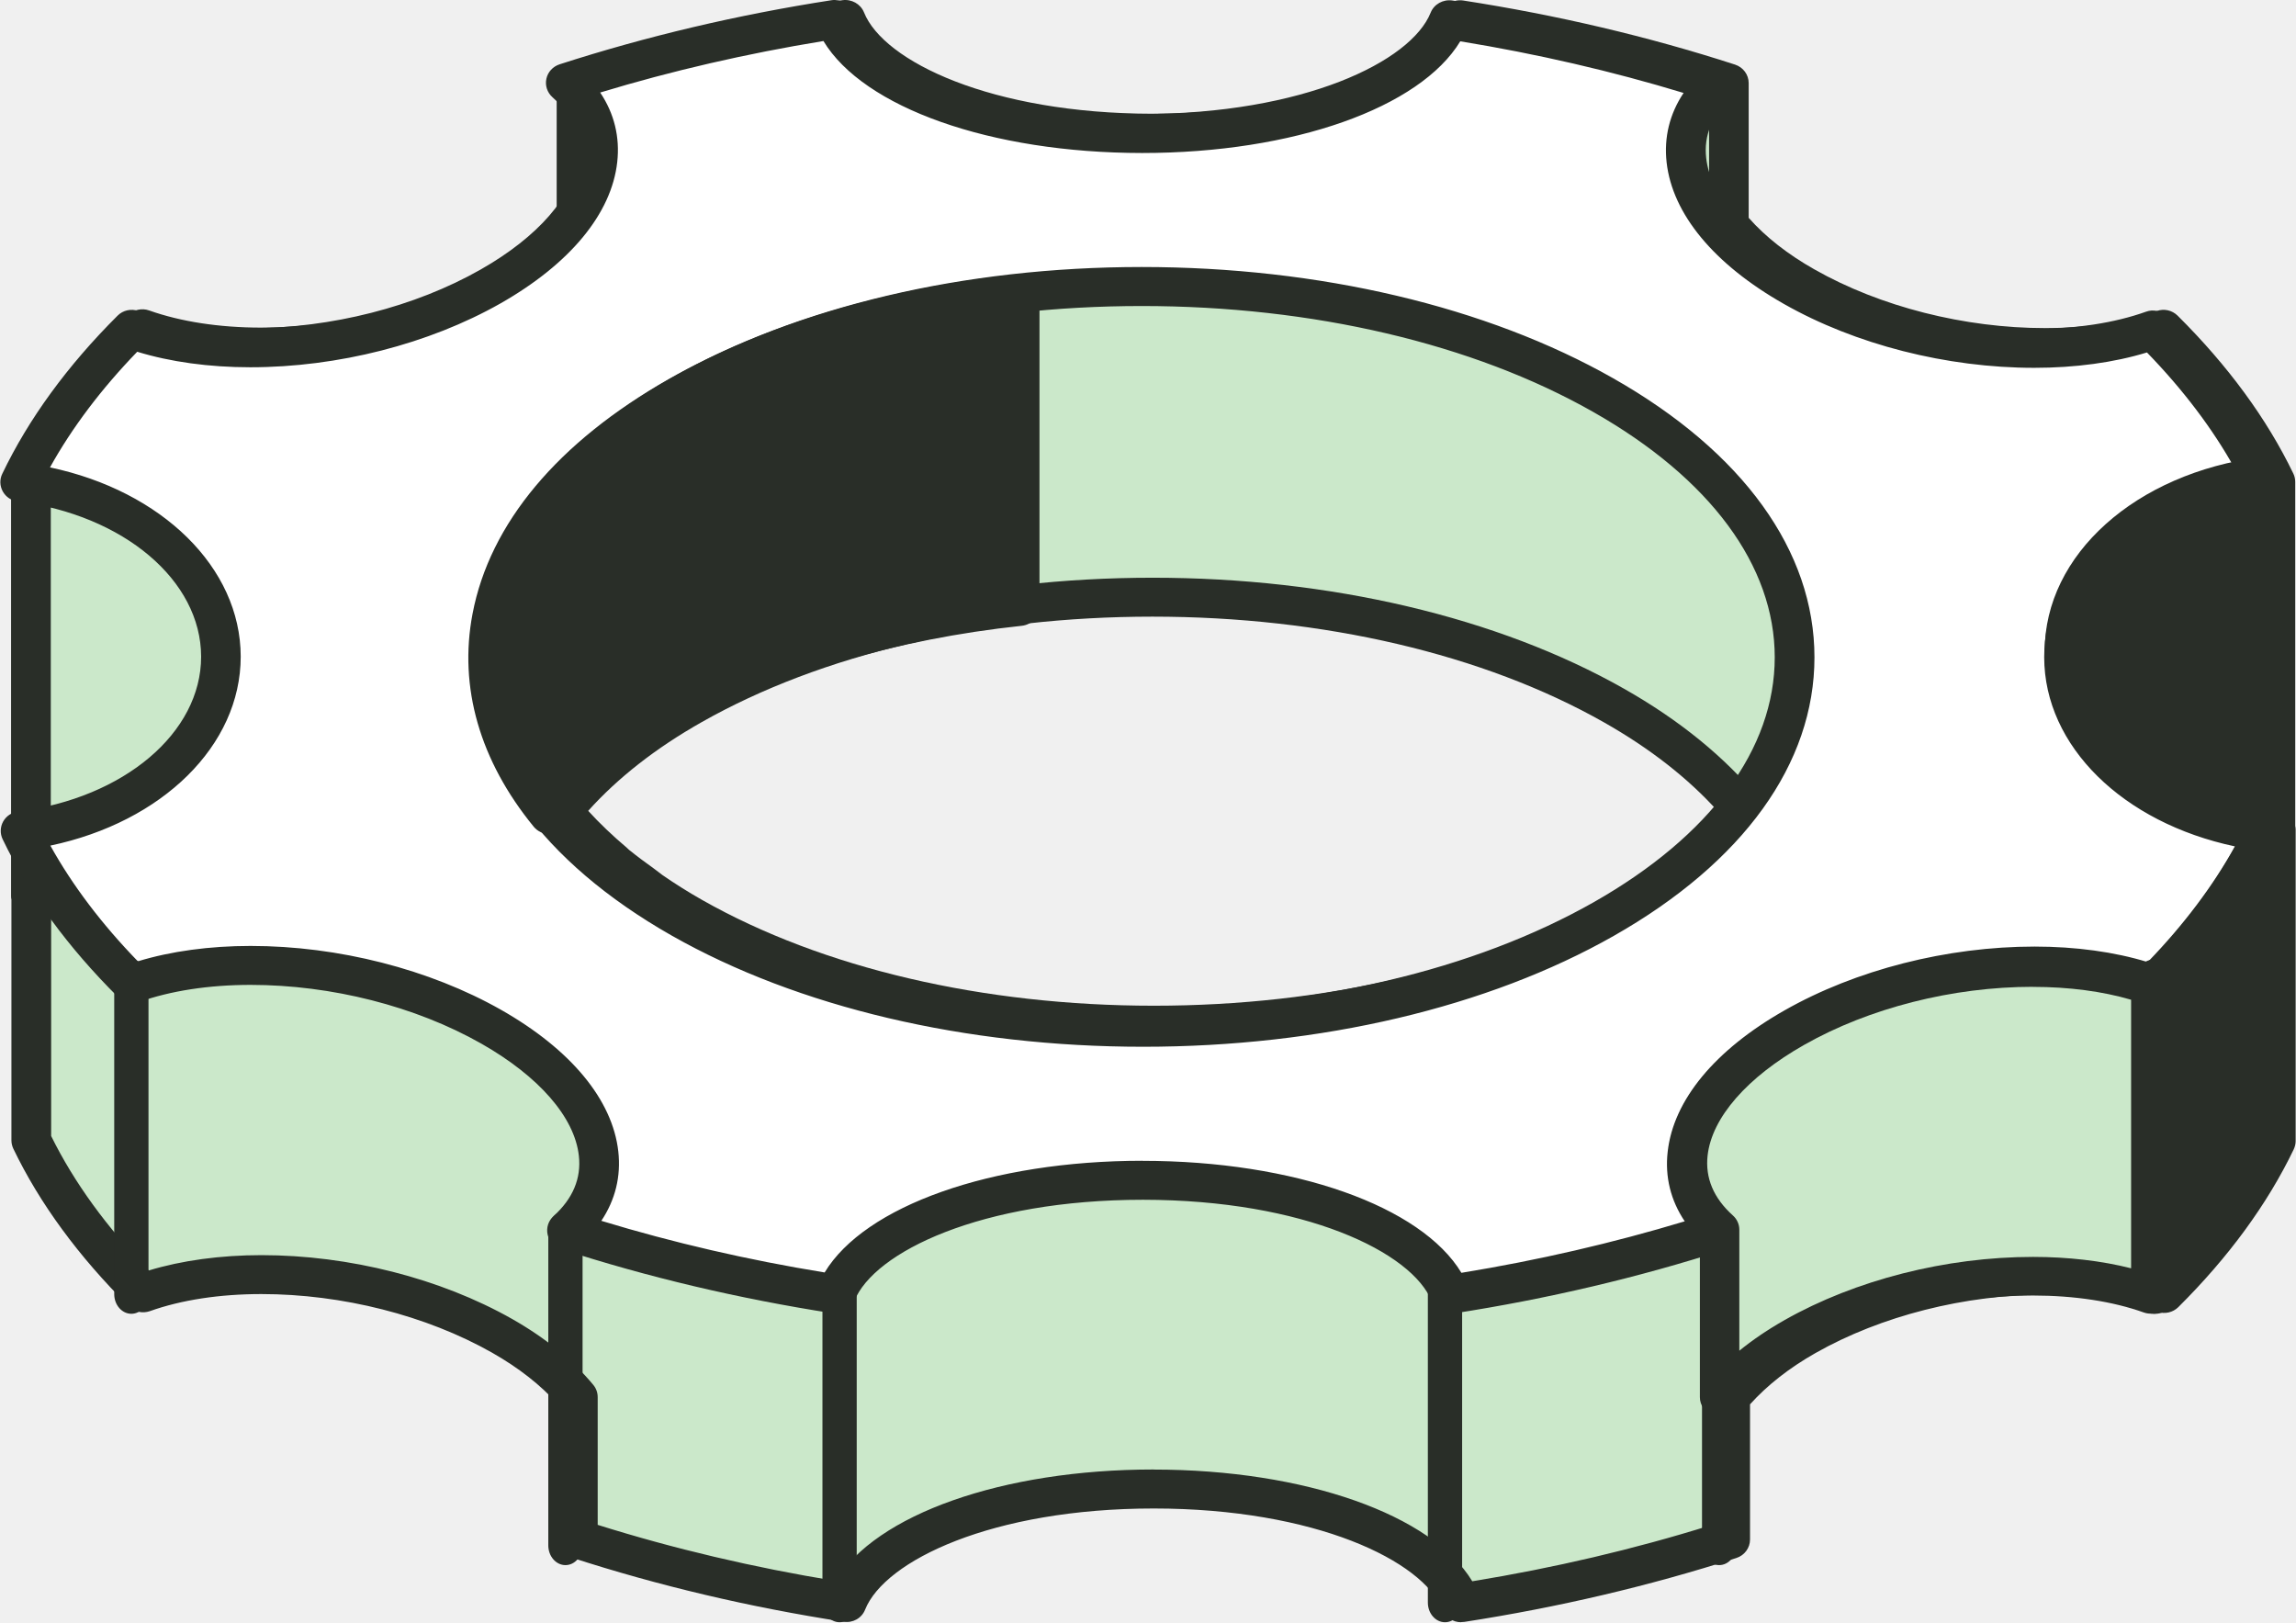
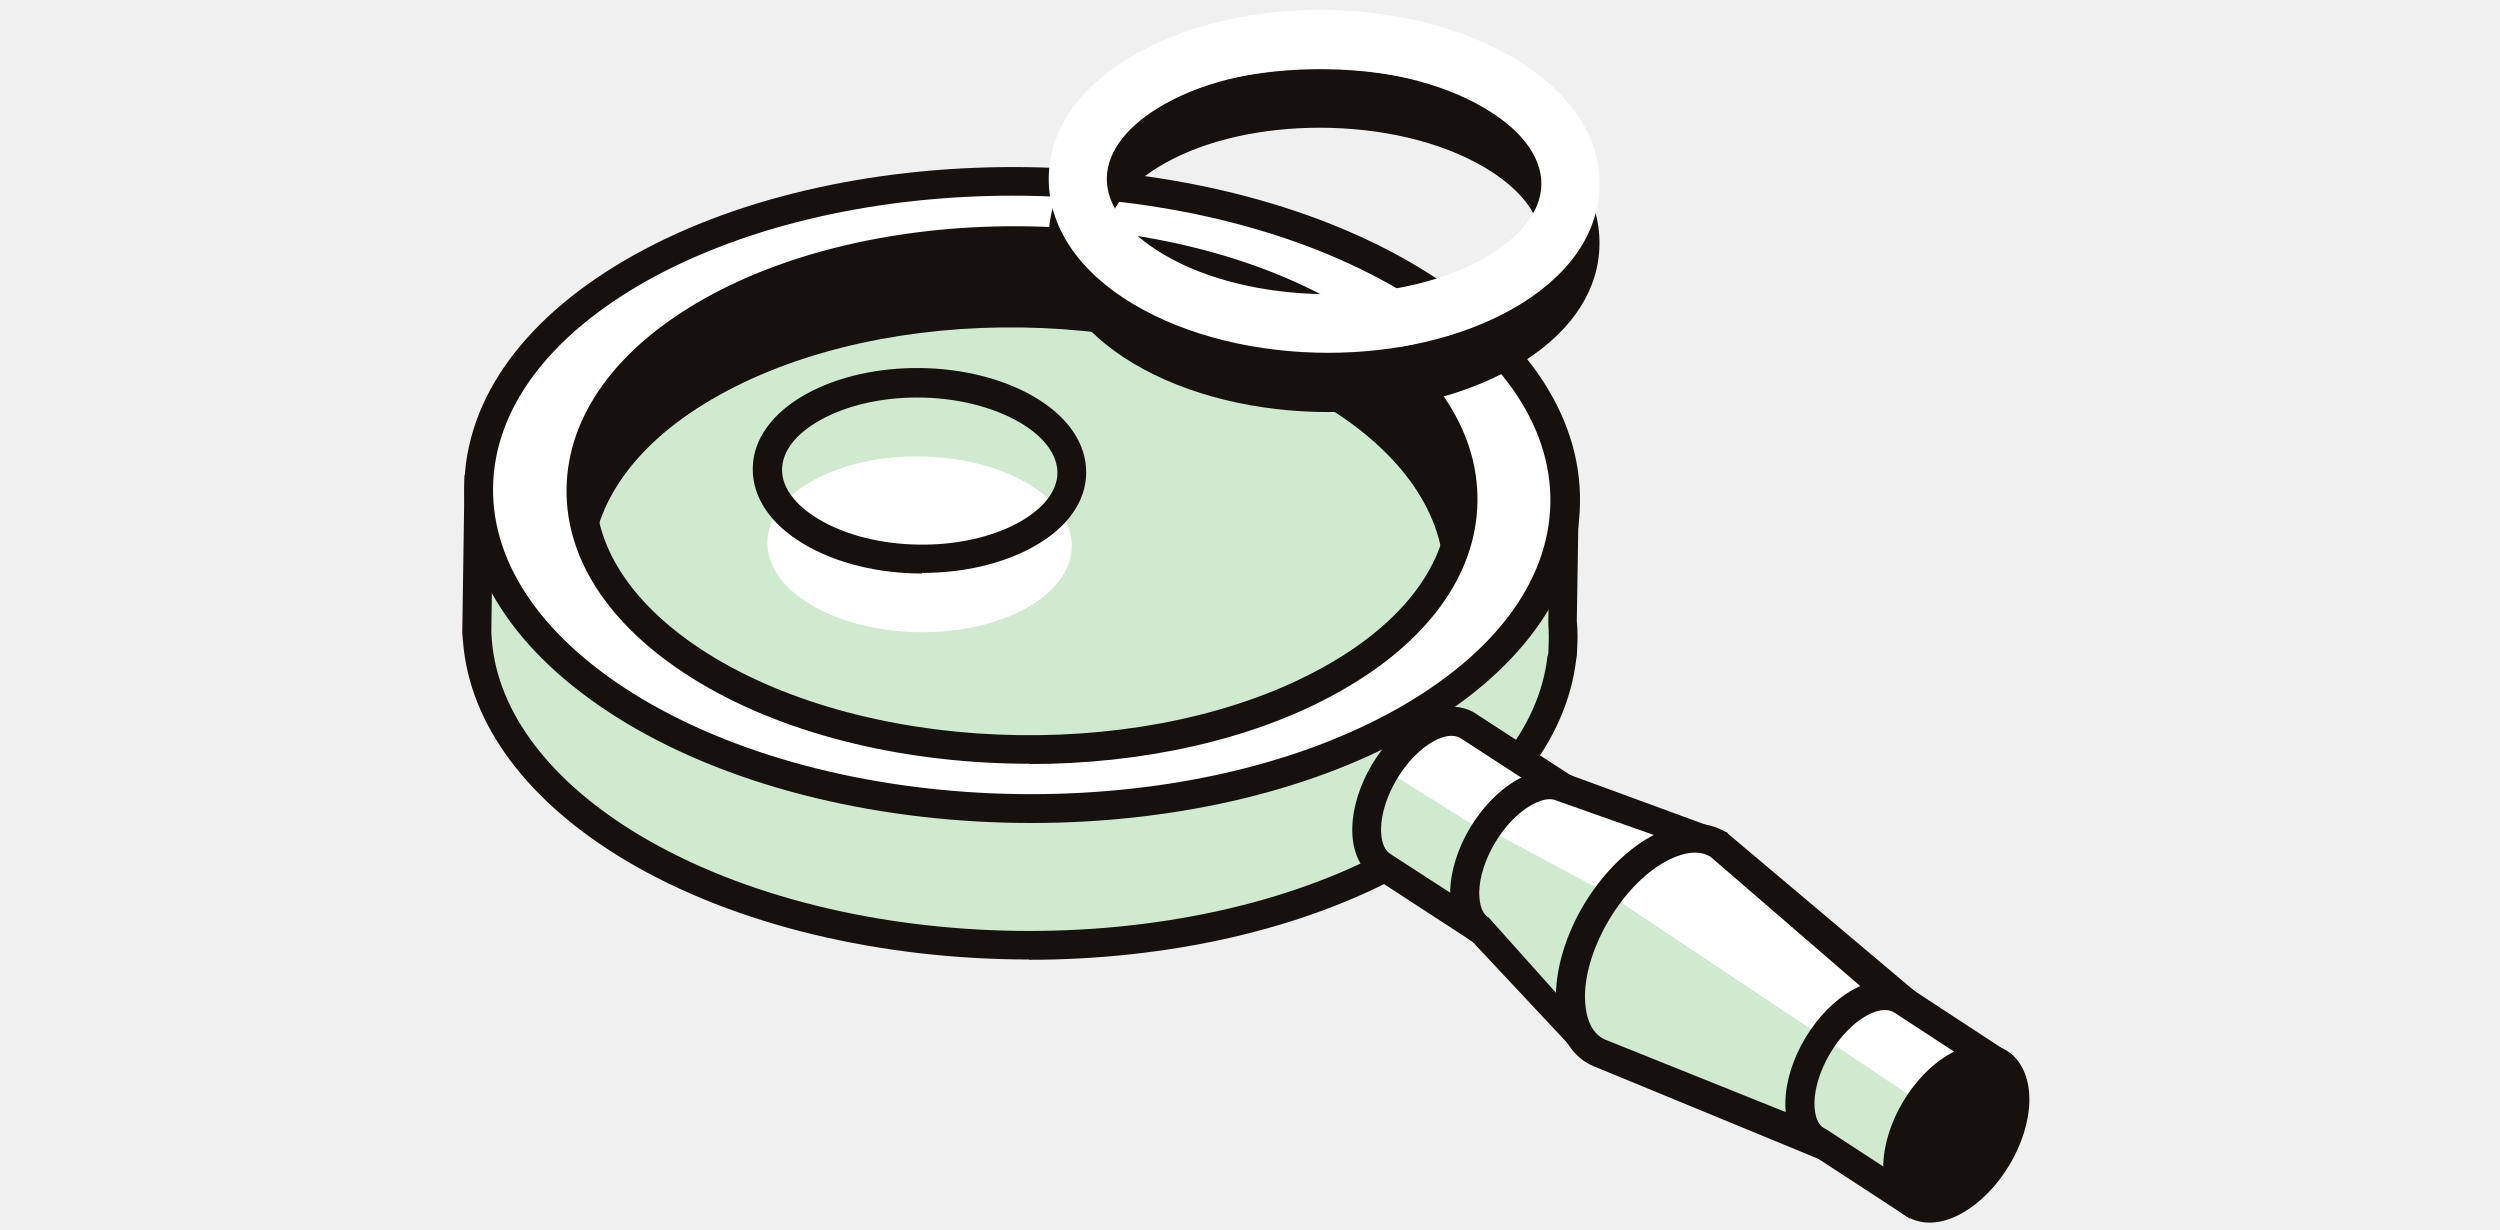
- <svg xmlns="http://www.w3.org/2000/svg" width="201" height="142" viewBox="0 0 201 142" fill="none">
-   <path d="M198.925 73.132V42.587C196.697 37.953 193.398 33.46 189.11 29.201C180.454 32.293 167.184 30.855 157.632 25.434C154.721 23.787 152.55 21.943 150.972 20.038V7.587C143.455 5.153 135.537 3.284 127.368 2.025C125.109 7.685 113.942 11.993 100.416 11.987C86.902 11.981 75.71 7.666 73.457 2C65.288 3.26 57.37 5.122 49.853 7.55V20.05C48.275 21.937 46.116 23.768 43.236 25.397C33.691 30.805 20.421 32.237 11.752 29.146C7.471 33.405 4.191 37.898 1.969 42.526V78.952C1.969 78.952 1.994 78.952 2 78.952V100.401C4.228 105.035 7.521 109.527 11.821 113.786C20.478 110.701 33.747 112.139 43.312 117.56C46.21 119.207 48.388 121.051 49.959 122.95V135.407C57.477 137.841 65.395 139.709 73.563 140.975C75.816 135.315 86.996 131.001 100.516 131.013C114.03 131.013 125.221 135.327 127.481 141C135.649 139.74 143.561 137.872 151.085 135.45V122.956C152.662 121.069 154.815 119.231 157.695 117.603C167.24 112.195 180.51 110.763 189.179 113.854C193.467 109.589 196.74 105.102 198.969 100.468V73.15C198.969 73.15 198.944 73.15 198.931 73.138L198.925 73.132ZM147.78 76.063L147.799 76.076C147.736 76.125 147.661 76.18 147.592 76.235C146.904 76.801 146.152 77.354 145.389 77.907C145.101 78.116 144.838 78.337 144.538 78.546C143.417 79.314 142.228 80.064 140.964 80.789C118.618 93.456 82.382 93.438 60.024 80.765C58.741 80.04 57.539 79.284 56.419 78.503C56.137 78.319 55.899 78.116 55.636 77.919C54.841 77.348 54.04 76.764 53.327 76.162C53.264 76.112 53.189 76.063 53.126 76.008C53.126 76.008 53.133 75.996 53.139 75.996C51.411 74.539 49.878 73.015 48.601 71.454C51.349 68.104 55.085 64.952 59.968 62.192C82.301 49.532 118.536 49.538 140.901 62.217C145.802 64.989 149.558 68.16 152.312 71.515C151.035 73.082 149.507 74.6 147.774 76.057L147.78 76.063Z" fill="#CBE8CA" />
-   <path d="M127.908 142C127.202 142 126.559 141.577 126.29 140.915C124.579 136.62 115.138 132.049 101.006 132.043C86.869 132.043 77.446 136.608 75.735 140.897C75.441 141.645 74.654 142.086 73.849 141.957C65.618 140.689 57.607 138.795 50.032 136.338C49.32 136.105 48.839 135.456 48.839 134.72V122.925C47.347 121.246 45.405 119.726 43.076 118.403C37.318 115.143 29.962 113.274 22.881 113.274C19.24 113.274 15.868 113.788 13.121 114.769C12.477 114.989 11.772 114.842 11.297 114.364C6.882 109.989 3.473 105.345 1.169 100.553C1.062 100.326 1 100.075 1 99.824V78.751C0.975 78.647 0.969 78.543 0.969 78.432V42.114C0.969 41.863 1.025 41.617 1.137 41.391C3.442 36.593 6.839 31.948 11.235 27.579C11.703 27.107 12.421 26.948 13.058 27.175C15.818 28.155 19.197 28.676 22.856 28.676C29.925 28.676 37.268 26.813 43.007 23.559C45.311 22.254 47.234 20.747 48.733 19.074V7.235C48.733 6.5 49.214 5.845 49.926 5.618C57.513 3.173 65.525 1.286 73.743 0.017C74.542 -0.093 75.329 0.336 75.635 1.077C77.339 5.373 86.787 9.944 100.913 9.956C115.031 9.956 124.467 5.397 126.19 1.102C126.49 0.36 127.277 -0.069 128.076 0.042C136.319 1.316 144.331 3.204 151.893 5.655C152.605 5.887 153.086 6.537 153.086 7.272V19.068C154.578 20.753 156.514 22.267 158.856 23.59C164.607 26.85 171.969 28.719 179.05 28.719C182.685 28.719 186.063 28.204 188.811 27.224C189.441 26.991 190.159 27.156 190.634 27.628C195.055 32.016 198.458 36.666 200.763 41.446C200.875 41.673 200.931 41.924 200.931 42.175V72.292C200.956 72.409 200.969 72.519 200.969 72.642V99.879C200.969 100.13 200.906 100.375 200.8 100.608C198.496 105.4 195.099 110.045 190.696 114.42C190.216 114.891 189.51 115.051 188.873 114.824C186.119 113.837 182.735 113.323 179.082 113.323C172.007 113.323 164.663 115.186 158.93 118.439C156.632 119.744 154.709 121.252 153.204 122.925V134.757C153.204 135.492 152.723 136.148 152.012 136.375C144.418 138.82 136.413 140.701 128.195 141.969C128.101 141.982 128.014 141.988 127.926 141.988L127.908 142ZM100.969 128.636C114.27 128.636 125.379 132.6 128.888 138.415C136.057 137.245 143.044 135.609 149.72 133.525V122.306C149.72 121.914 149.863 121.528 150.113 121.227C151.937 119.046 154.316 117.122 157.188 115.498C163.433 111.956 171.413 109.928 179.075 109.928C182.678 109.928 186.069 110.394 188.979 111.282C192.632 107.514 195.492 103.555 197.49 99.505V72.991C197.465 72.874 197.459 72.764 197.459 72.642V42.573C195.461 38.535 192.589 34.577 188.917 30.796C186.019 31.678 182.635 32.138 179.05 32.138C171.376 32.138 163.383 30.104 157.126 26.556C154.21 24.907 151.818 22.965 150.007 20.777C149.757 20.477 149.62 20.097 149.62 19.705V8.522C142.976 6.433 135.976 4.791 128.794 3.62C125.272 9.423 114.182 13.375 100.944 13.375C87.655 13.369 76.553 9.405 73.037 3.596C65.874 4.76 58.88 6.402 52.211 8.485V19.711C52.211 20.103 52.074 20.489 51.818 20.79C49.995 22.965 47.622 24.889 44.749 26.519C38.498 30.055 30.524 32.089 22.862 32.089C19.259 32.089 15.868 31.623 12.958 30.735C9.311 34.497 6.445 38.45 4.447 42.506V78.12C4.472 78.224 4.478 78.328 4.478 78.438V99.438C6.476 103.488 9.349 107.446 13.021 111.209C15.918 110.332 19.309 109.867 22.893 109.867C30.568 109.867 38.555 111.901 44.824 115.449C47.728 117.097 50.126 119.04 51.937 121.221C52.193 121.528 52.324 121.908 52.324 122.294V133.476C58.98 135.566 65.981 137.214 73.156 138.385C76.671 132.576 87.749 128.63 100.987 128.63L100.969 128.636ZM101.025 91.441C85.463 91.441 70.801 87.991 59.742 81.729C58.412 80.981 57.176 80.197 56.014 79.394C55.833 79.278 55.64 79.131 55.459 78.984C54.378 78.199 53.554 77.587 52.811 76.962C52.748 76.912 52.686 76.851 52.63 76.79C50.788 75.246 49.183 73.64 47.878 72.035C47.372 71.416 47.372 70.528 47.878 69.903C50.881 66.244 54.859 63.003 59.699 60.264C70.727 54.014 85.364 50.57 100.9 50.57C116.436 50.57 131.117 54.02 142.176 60.288C147.047 63.046 151.037 66.299 154.047 69.97C154.559 70.589 154.559 71.477 154.047 72.096C152.798 73.628 151.268 75.166 149.514 76.667C149.451 76.741 149.389 76.802 149.314 76.864C148.377 77.623 147.603 78.199 146.816 78.769L145.942 79.425C144.768 80.228 143.544 81.006 142.233 81.747C131.205 87.997 116.568 91.435 101.031 91.435L101.025 91.441ZM55.059 74.382C55.858 75.025 56.558 75.534 57.263 76.042C57.276 76.055 57.6 76.3 57.619 76.312L57.981 76.588C59.087 77.354 60.236 78.077 61.466 78.775C72.007 84.75 86.057 88.034 101.019 88.034C115.981 88.034 129.968 84.756 140.484 78.8C141.708 78.107 142.851 77.384 143.931 76.643L144.749 76.03C145.474 75.503 146.198 74.976 146.854 74.437C146.904 74.382 146.966 74.327 147.022 74.272C148.296 73.205 149.426 72.115 150.407 71.036C147.79 68.126 144.437 65.509 140.428 63.236C129.893 57.261 115.843 53.977 100.888 53.977C85.932 53.977 71.932 57.261 61.428 63.211C57.438 65.466 54.103 68.07 51.493 70.975C52.48 72.059 53.616 73.144 54.878 74.21C54.94 74.265 54.996 74.32 55.059 74.382Z" fill="#292E28" />
-   <path d="M157.756 90.535C167.302 85.111 180.572 83.675 189.241 86.775C193.529 82.498 196.803 77.998 199.031 73.351C189.029 72.069 181.423 65.708 181.417 58.022C181.404 50.336 189.004 43.987 198.994 42.705C196.765 38.057 193.467 33.552 189.179 29.28C180.522 32.381 167.252 30.938 157.7 25.502C148.135 20.072 145.6 12.528 151.039 7.603C143.522 5.162 135.603 3.288 127.435 2.025C125.175 7.701 114.008 12.022 100.481 12.016C86.967 12.01 75.775 7.683 73.521 2C65.353 3.264 57.434 5.131 49.917 7.566C55.375 12.491 52.846 20.041 43.3 25.465C33.755 30.889 20.484 32.325 11.815 29.225C7.533 33.496 4.253 38.002 2.031 42.643C12.021 43.931 19.633 50.286 19.646 57.972C19.646 65.652 12.053 72.007 2.063 73.289C4.291 77.936 7.583 82.442 11.884 86.713C20.541 83.619 33.811 85.055 43.376 90.492C52.934 95.928 55.469 103.466 50.023 108.391C57.541 110.832 65.459 112.712 73.628 113.975C75.881 108.299 87.061 103.972 100.581 103.984C114.096 103.984 125.288 108.317 127.547 114C135.716 112.736 143.628 110.863 151.152 108.434C145.694 103.503 148.216 95.959 157.762 90.535H157.756ZM60.088 81C37.723 68.284 37.698 47.679 60.045 34.982C82.379 22.279 118.615 22.291 140.98 35.006C163.352 47.716 163.364 68.321 141.037 81.024C118.69 93.728 82.454 93.709 60.095 81H60.088Z" fill="white" />
-   <path d="M126.957 115C126.251 115 125.608 114.576 125.34 113.913C123.629 109.608 114.188 105.027 100.058 105.02C85.922 105.02 76.5 109.59 74.789 113.888C74.496 114.638 73.709 115.068 72.904 114.957C64.674 113.68 56.663 111.788 49.09 109.325C48.503 109.135 48.066 108.656 47.941 108.067C47.809 107.471 48.003 106.863 48.459 106.451C50.151 104.922 50.9 103.141 50.675 101.164C50.301 97.798 47.191 94.224 42.134 91.35C36.377 88.083 29.022 86.21 21.941 86.21C18.301 86.21 14.929 86.726 12.182 87.708C11.539 87.929 10.833 87.776 10.359 87.303C5.944 82.918 2.535 78.263 0.231 73.46C-0.006 72.969 0.013 72.392 0.275 71.913C0.543 71.434 1.024 71.108 1.574 71.041C10.864 69.85 17.608 64.144 17.608 57.475C17.595 50.805 10.839 45.088 1.542 43.89C0.987 43.823 0.512 43.497 0.244 43.018C-0.019 42.539 -0.044 41.968 0.2 41.471C2.504 36.662 5.901 32.007 10.296 27.628C10.765 27.155 11.483 26.996 12.12 27.223C14.879 28.206 18.257 28.728 21.916 28.728C28.984 28.728 36.327 26.861 42.065 23.6C47.104 20.738 50.22 17.164 50.588 13.804C50.813 11.821 50.063 10.04 48.359 8.504C47.903 8.093 47.703 7.479 47.834 6.889C47.959 6.3 48.403 5.821 48.99 5.63C56.576 3.18 64.587 1.288 72.804 0.017C73.603 -0.093 74.39 0.337 74.696 1.08C76.4 5.385 85.847 9.966 99.971 9.978C114.088 9.978 123.523 5.409 125.246 1.104C125.546 0.361 126.333 -0.069 127.132 0.042C135.374 1.319 143.385 3.211 150.946 5.667C151.533 5.858 151.97 6.337 152.101 6.926C152.232 7.522 152.032 8.136 151.583 8.541C149.884 10.07 149.141 11.851 149.366 13.829C149.741 17.194 152.863 20.775 157.92 23.643C163.671 26.91 171.032 28.783 178.113 28.783C181.747 28.783 185.125 28.267 187.872 27.284C188.503 27.051 189.221 27.217 189.695 27.69C194.116 32.087 197.519 36.748 199.823 41.538C200.06 42.036 200.048 42.607 199.779 43.086C199.517 43.565 199.03 43.89 198.487 43.958C189.19 45.149 182.446 50.855 182.459 57.524C182.465 64.2 189.221 69.911 198.518 71.102C199.067 71.176 199.548 71.495 199.817 71.974C200.085 72.453 200.104 73.025 199.86 73.522C197.556 78.324 194.16 82.98 189.758 87.364C189.277 87.837 188.571 87.997 187.935 87.77C185.181 86.781 181.797 86.265 178.144 86.265C171.07 86.265 163.727 88.132 157.995 91.393C152.956 94.255 149.847 97.829 149.472 101.188C149.254 103.172 149.997 104.953 151.701 106.488C152.163 106.9 152.357 107.514 152.226 108.103C152.101 108.693 151.658 109.178 151.077 109.362C143.484 111.813 135.48 113.698 127.263 114.969C127.169 114.982 127.082 114.988 126.994 114.988L126.957 115ZM100.021 101.612C113.32 101.612 124.428 105.585 127.937 111.414C134.649 110.32 141.199 108.803 147.487 106.906C146.257 105.076 145.745 103.012 145.994 100.82C146.494 96.3 150.128 91.903 156.228 88.439C162.472 84.889 170.452 82.857 178.113 82.857C181.716 82.857 185.106 83.323 188.016 84.214C191.163 80.959 193.723 77.563 195.652 74.087C185.855 72.017 178.968 65.323 178.956 57.53C178.95 49.737 185.818 43.043 195.621 40.979C193.691 37.516 191.119 34.114 187.953 30.852C185.056 31.737 181.672 32.197 178.088 32.197C170.414 32.197 162.422 30.159 156.166 26.603C150.053 23.133 146.407 18.736 145.901 14.21C145.657 12.023 146.169 9.96 147.387 8.136C141.124 6.232 134.562 4.715 127.837 3.616C124.316 9.432 113.227 13.393 99.99 13.393C86.703 13.387 75.601 9.413 72.086 3.591C65.38 4.685 58.818 6.195 52.542 8.099C53.772 9.929 54.278 11.993 54.035 14.185C53.535 18.705 49.895 23.102 43.801 26.566C37.551 30.109 29.577 32.148 21.916 32.148C18.313 32.148 14.923 31.681 12.013 30.791C8.866 34.046 6.306 37.436 4.377 40.912C14.174 42.981 21.061 49.682 21.073 57.469C21.073 65.262 14.205 71.956 4.408 74.019C6.338 77.495 8.91 80.891 12.069 84.146C14.967 83.262 18.357 82.801 21.941 82.801C29.615 82.801 37.601 84.84 43.87 88.396C49.976 91.866 53.623 96.269 54.128 100.789C54.372 102.975 53.866 105.033 52.642 106.863C58.917 108.773 65.473 110.29 72.192 111.383C75.707 105.561 86.784 101.606 100.021 101.606V101.612ZM100.077 91.626C84.517 91.626 69.857 88.169 58.799 81.892C47.441 75.438 41.185 66.766 41.191 57.462C41.191 48.177 47.429 39.518 58.755 33.088C69.782 26.824 84.417 23.372 99.952 23.372C115.487 23.372 130.166 26.83 141.224 33.112C152.588 39.561 158.844 48.232 158.844 57.536C158.844 66.84 152.613 75.481 141.28 81.917C130.254 88.181 115.618 91.626 100.083 91.626H100.077ZM99.946 26.787C85.004 26.787 70.993 30.073 60.491 36.042C50.282 41.839 44.656 49.448 44.656 57.462C44.656 65.495 50.295 73.123 60.535 78.939C71.068 84.926 85.117 88.218 100.077 88.218C115.037 88.218 129.024 84.932 139.538 78.963C149.747 73.16 155.367 65.551 155.367 57.536C155.367 49.522 149.728 41.882 139.488 36.066C128.955 30.079 114.906 26.787 99.952 26.787H99.946Z" fill="#292E28" />
-   <path d="M90 26C78.959 27.174 68.406 30.175 59.869 35.021C42.239 45.018 38.458 59.86 48.386 72C51.161 68.614 54.937 65.427 59.869 62.637C68.406 57.791 78.953 54.79 90 53.616V26Z" fill="#292E28" />
-   <path d="M48.071 73C47.546 73 47.051 72.766 46.719 72.36C41.994 66.579 40.142 60.14 41.368 53.726C42.877 45.815 48.822 38.705 58.567 33.171C66.948 28.412 77.487 25.242 89.072 24.011C89.548 23.955 90.049 24.116 90.424 24.442C90.793 24.768 91 25.23 91 25.716V53.079C91 53.953 90.33 54.686 89.448 54.778C78.345 55.96 68.268 58.977 60.313 63.495C55.832 66.038 52.171 69.017 49.429 72.366C49.098 72.766 48.603 73 48.078 73H48.071ZM87.52 27.637C77.174 28.948 67.805 31.872 60.307 36.132C51.589 41.081 46.075 47.557 44.785 54.36C43.872 59.167 45.042 64.037 48.171 68.555C50.969 65.557 54.455 62.867 58.561 60.534C66.56 55.985 76.542 52.895 87.514 51.553V27.637H87.52Z" fill="#292E28" />
-   <path d="M150.5 137C149.669 137 149 136.225 149 135.277V107.723C149 106.775 149.669 106 150.5 106C151.331 106 152 106.775 152 107.723V135.277C152 136.225 151.326 137 150.5 137Z" fill="#292E28" />
-   <path d="M126.5 142C125.669 142 125 141.225 125 140.277V112.723C125 111.775 125.669 111 126.5 111C127.331 111 128 111.775 128 112.723V140.277C128 141.225 127.326 142 126.5 142Z" fill="#292E28" />
-   <path d="M188.5 115C187.674 115 187 114.231 187 113.277V85.723C187 84.775 187.674 84 188.5 84C189.326 84 190 84.769 190 85.723V113.277C190 114.225 189.331 115 188.5 115Z" fill="#292E28" />
-   <path d="M73.5 142C72.674 142 72 141.225 72 140.277V112.723C72 111.775 72.674 111 73.5 111C74.326 111 75 111.769 75 112.723V140.277C75 141.225 74.331 142 73.5 142Z" fill="#292E28" />
-   <path d="M49.5 137C48.674 137 48 136.225 48 135.277V107.723C48 106.775 48.674 106 49.5 106C50.325 106 51 106.775 51 107.723V135.277C51 136.225 50.331 137 49.5 137Z" fill="#292E28" />
-   <path d="M11.5 115C10.669 115 10 114.225 10 113.277V85.723C10 84.775 10.669 84 11.5 84C12.331 84 13 84.775 13 85.723V113.277C13 114.225 12.325 115 11.5 115Z" fill="#292E28" />
-   <path d="M181 57.494C181.006 65.263 188.346 71.697 198 73C197.988 73 197.976 73 197.964 72.987V42C188.322 43.297 180.988 49.719 181 57.494Z" fill="#292E28" />
-   <path d="M198.281 73.994C198.281 73.994 198.225 73.994 198.2 73.994C198.119 73.994 198.038 73.994 197.964 73.975C186.989 72.555 179.012 65.408 179 56.994C178.994 48.567 186.952 41.426 197.933 40.012C198.461 39.956 198.926 40.098 199.292 40.424C199.665 40.75 199.882 41.217 199.882 41.709V71.657C199.963 71.853 200 72.069 200 72.29C200 73.231 199.23 74 198.274 74L198.281 73.994ZM196.437 43.727C188.218 45.418 182.439 50.788 182.451 56.987C182.458 63.181 188.231 68.551 196.437 70.254V43.721V43.727Z" fill="#292E28" />
-   <path d="M157.464 90.352C147.903 95.757 145.377 103.274 150.844 108.187V123C152.424 121.115 154.58 119.278 157.464 117.651C167.025 112.246 180.317 110.815 189 113.905V86.606C180.317 83.517 167.025 84.948 157.464 90.352Z" fill="#CBE8CA" />
-   <path d="M150.537 123.988C150.345 123.988 150.146 123.958 149.954 123.891C149.266 123.648 148.813 123.009 148.813 122.298V108.35C146.698 106.192 145.743 103.591 146.059 100.777C146.555 96.304 150.165 91.952 156.224 88.525C162.426 85.012 170.352 83 177.962 83C181.987 83 185.752 83.583 188.865 84.696C189.547 84.939 190 85.571 190 86.282V113.297C190 113.85 189.727 114.361 189.262 114.683C188.809 114.999 188.208 115.072 187.687 114.89C184.952 113.911 181.59 113.401 177.962 113.401C170.935 113.401 163.642 115.248 157.948 118.475C155.455 119.885 153.409 121.532 151.87 123.38C151.529 123.781 151.039 124 150.537 124V123.988ZM177.968 86.379C170.941 86.379 163.648 88.227 157.955 91.454C152.95 94.286 149.861 97.823 149.489 101.148C149.272 103.111 150.01 104.874 151.703 106.393C152.063 106.715 152.267 107.165 152.267 107.639V118.232C153.458 117.266 154.785 116.366 156.237 115.546C162.439 112.033 170.365 110.021 177.974 110.021C181.044 110.021 183.972 110.362 186.564 111.018V87.51C184.052 86.774 181.113 86.385 177.974 86.385L177.968 86.379Z" fill="#292E28" />
-   <path d="M189 86.483V114C193.38 109.704 196.724 105.185 199 100.517V73C196.724 77.668 193.373 82.187 189 86.483Z" fill="#292E28" />
-   <path d="M188.705 115C188.491 115 188.264 114.957 188.055 114.871C187.417 114.608 187 113.989 187 113.296V86.054C187 85.606 187.178 85.177 187.491 84.859C191.54 80.759 194.656 76.426 196.755 71.982C197.092 71.259 197.902 70.861 198.669 71.045C199.442 71.216 200 71.909 200 72.706V99.948C200 100.199 199.939 100.444 199.834 100.677C197.571 105.47 194.233 110.115 189.908 114.491C189.583 114.822 189.141 115 188.699 115H188.705ZM190.411 86.753V108.92C192.982 105.893 195.049 102.761 196.601 99.568V79.141C194.859 81.745 192.785 84.295 190.411 86.753Z" fill="#292E28" />
+ <svg xmlns="http://www.w3.org/2000/svg" width="179" height="88" viewBox="0 0 95 74" fill="none">
+   <path d="M66.32 37.434L66.425 30.439L63.364 30.387C63.364 30.387 63.312 30.317 63.277 30.282L60.724 37.609H59.674L57.051 41.123L45.578 45.652L29.593 47.174L17.962 45.25L7.224 36.175C7.277 35.877 7.347 35.58 7.434 35.283L4.268 29.373C4.268 29.373 4.181 29.46 4.146 29.513L1.033 29.46L0.911 37.364C0.911 37.469 0.911 37.556 0.911 37.661V38.028L0.945 38.623C1.33 43.099 4.426 47.523 10.285 51.02C22.947 58.575 43.672 58.889 56.544 51.685C62.507 48.363 65.725 44.026 66.25 39.567L66.285 39.427C66.338 38.465 66.338 38.116 66.285 37.416L66.32 37.434Z" fill="#D0EACF" />
+   <path d="M34.21 57.77C25.395 57.77 16.528 55.759 9.882 51.79C4.006 48.275 0.543 43.641 0.123 38.71L0.071 38.116L0.211 28.603L3.779 28.656L4.338 27.991L5.055 28.988L8.378 35.196L8.291 35.528C8.256 35.633 8.238 35.738 8.203 35.86L18.347 44.428L29.628 46.299L45.368 44.795L56.491 40.406L59.237 36.717H60.094L62.962 28.533L63.766 29.53L67.299 29.582L67.177 37.399C67.247 38.133 67.229 38.518 67.177 39.497L67.142 39.69C66.565 44.621 62.962 49.15 56.981 52.489C50.65 56.022 42.43 57.788 34.175 57.788L34.21 57.77ZM1.925 30.387L1.82 38.081L1.855 38.588C2.222 42.924 5.388 47.086 10.774 50.303C23.192 57.7 43.549 57.997 56.159 50.968C61.633 47.908 64.921 43.851 65.41 39.515L65.463 39.322C65.498 38.483 65.498 38.168 65.463 37.521V37.434L65.55 31.314H63.871L61.353 38.518H60.129L57.628 41.875L45.682 46.562L29.575 48.1L17.595 46.107L6.297 36.559L6.384 36.07C6.419 35.86 6.472 35.65 6.524 35.44L3.831 30.439L1.925 30.404V30.387Z" fill="#16110D" />
+   <path d="M3.534 30.369C4.758 32.066 6.175 34.024 7.364 35.668C8.134 32.45 10.705 29.355 15.042 26.925C25.5 21.084 42.307 21.329 52.591 27.467C56.824 29.985 59.272 33.115 59.989 36.332L63.557 30.667C63.207 30.212 62.84 29.775 62.42 29.32C63.207 29.67 63.732 29.915 63.942 30.02C62.892 28.988 54.602 17.027 54.602 17.027L35.662 12.324L18.015 14.614L6.472 23.934L5.65 27.589L4.374 28.026C3.324 28.953 4.216 29.373 3.482 30.369H3.534Z" fill="#16110D" />
+   <path d="M59.587 38.588L59.132 36.507C58.45 33.395 56.019 30.527 52.136 28.201C42.115 22.221 25.658 21.976 15.462 27.677C11.474 29.897 8.956 32.73 8.204 35.86L7.766 37.696L6.647 36.157C5.458 34.514 4.041 32.573 2.817 30.859L2.45 30.334L2.834 29.827C2.992 29.618 2.992 29.513 2.992 29.25C2.992 28.673 3.044 28.061 3.849 27.344L4.146 27.169L4.951 26.89L5.72 23.41L17.683 13.74L35.732 11.397L55.145 16.223L55.337 16.485C58.52 21.084 63.854 28.638 64.571 29.338L65.113 29.862L64.624 30.544L59.587 38.535V38.588ZM33.196 21.836C40.384 21.836 47.607 23.462 53.028 26.715C56.579 28.831 59.045 31.419 60.234 34.269L62.472 30.702C62.245 30.439 62.018 30.16 61.773 29.897L58.852 26.75L61.161 27.782C58.73 24.442 55.092 19.231 54.095 17.797L35.644 13.216L18.4 15.454L7.294 24.424L6.437 28.271L4.863 28.796C4.723 28.936 4.723 29.006 4.723 29.25C4.723 29.513 4.723 29.88 4.566 30.317C5.37 31.436 6.245 32.643 7.067 33.779C8.309 30.859 10.88 28.254 14.605 26.173C19.764 23.288 26.462 21.854 33.196 21.854V21.836Z" fill="#16110D" />
+   <path d="M61.458 56.022L66.425 47.453L60.671 43.711C60.671 43.711 60.601 43.659 60.566 43.641C59.937 43.292 59.08 43.327 58.118 43.869C56.159 44.953 54.55 47.646 54.532 49.884C54.532 50.863 54.812 51.598 55.319 52.017C55.407 52.087 55.512 52.157 55.617 52.21L61.458 56.004V56.022Z" fill="#D0EACF" />
+   <path d="M51.821 24.319C61.755 30.247 61.633 39.637 51.524 45.268C41.415 50.916 25.168 50.671 15.234 44.743C5.3 38.815 5.423 29.425 15.531 23.795C25.64 18.147 41.888 18.392 51.821 24.319Z" fill="#D0EACF" />
+   <path d="M10.827 16.118C-2.063 23.305 -2.237 35.266 10.442 42.82C23.104 50.374 43.829 50.688 56.701 43.484C69.573 36.28 69.766 24.337 57.086 16.783C44.424 9.229 23.699 8.914 10.827 16.118ZM52.381 40.914C41.923 46.754 25.116 46.509 14.832 40.372C4.548 34.234 4.688 24.529 15.147 18.706C25.605 12.866 42.412 13.111 52.696 19.248C62.98 25.386 62.84 35.091 52.381 40.914Z" fill="white" />
+   <path d="M34.332 49.552C25.518 49.552 16.651 47.541 10.005 43.572C3.604 39.742 0.106 34.689 0.193 29.32C0.263 23.952 3.901 18.986 10.425 15.349C23.524 8.04 44.686 8.337 57.558 16.031C63.959 19.86 67.457 24.914 67.369 30.282C67.299 35.65 63.662 40.617 57.138 44.254C50.807 47.786 42.587 49.552 34.332 49.552ZM33.213 11.782C25.273 11.782 17.35 13.478 11.247 16.87C5.3 20.193 1.995 24.617 1.925 29.338C1.855 34.059 5.038 38.571 10.879 42.068C23.297 49.464 43.654 49.762 56.264 42.732C62.21 39.41 65.516 34.986 65.585 30.265C65.656 25.543 62.472 21.032 56.631 17.535C50.23 13.705 41.695 11.782 33.196 11.782H33.213ZM34.227 45.985C27.039 45.985 19.816 44.358 14.395 41.124C9.148 37.993 6.28 33.832 6.35 29.408C6.42 24.984 9.393 20.91 14.727 17.937C25.413 11.974 42.64 12.219 53.151 18.497C58.397 21.627 61.266 25.788 61.196 30.212C61.126 34.636 58.153 38.711 52.818 41.683C47.659 44.568 40.961 46.002 34.227 46.002V45.985ZM33.318 15.349C26.899 15.349 20.498 16.713 15.584 19.458C10.809 22.116 8.151 25.666 8.099 29.425C8.046 33.185 10.6 36.804 15.287 39.62C25.308 45.6 41.765 45.845 51.961 40.144C56.736 37.486 59.394 33.937 59.447 30.177C59.499 26.418 56.946 22.798 52.259 19.983C47.082 16.888 40.191 15.332 33.336 15.332L33.318 15.349Z" fill="#16110D" />
+   <path d="M34.14 29.128C37.69 31.244 37.637 34.601 34.035 36.612C30.432 38.623 24.625 38.535 21.075 36.42C17.525 34.304 17.577 30.946 21.18 28.936C24.783 26.925 30.589 27.012 34.14 29.128Z" fill="white" />
+   <path d="M27.756 34.531C25.185 34.531 22.614 33.937 20.621 32.748C18.627 31.558 17.543 29.95 17.56 28.201C17.578 26.47 18.714 24.879 20.743 23.742C24.661 21.556 30.73 21.644 34.577 23.934C36.571 25.124 37.655 26.732 37.638 28.481C37.62 30.212 36.483 31.803 34.455 32.922C32.566 33.972 30.17 34.496 27.756 34.496V34.531ZM27.459 23.934C25.343 23.934 23.244 24.389 21.618 25.298C20.148 26.12 19.344 27.169 19.327 28.254C19.309 29.338 20.096 30.404 21.53 31.261C24.836 33.237 30.257 33.307 33.615 31.436C35.067 30.614 35.889 29.582 35.906 28.481C35.906 27.397 35.137 26.33 33.703 25.473C31.989 24.459 29.733 23.934 27.459 23.934Z" fill="#16110D" />
+   <path d="M55.669 46.369L61.3 49.901L65.62 46.929L59.551 43.222L55.669 46.369Z" fill="white" />
+   <path d="M61.738 57.246L55.127 52.944C55.022 52.892 54.882 52.804 54.76 52.699C54.025 52.105 53.64 51.091 53.658 49.884C53.693 47.331 55.477 44.358 57.698 43.117C58.904 42.452 60.076 42.365 61.003 42.907L61.16 43.012L67.597 47.191L61.738 57.263V57.246ZM59.621 44.306C59.289 44.306 58.922 44.428 58.537 44.638C56.858 45.582 55.424 47.978 55.389 49.901C55.389 50.584 55.547 51.091 55.861 51.353L56.071 51.493L61.143 54.78L65.236 47.733L60.181 44.446C60.024 44.341 59.831 44.306 59.621 44.306Z" fill="#16110D" />
+   <path d="M66.425 47.453C65.795 47.121 64.956 47.174 64.029 47.698C62.07 48.782 60.461 51.475 60.444 53.713C60.444 54.85 60.828 55.637 61.458 56.004L67.404 62.509L74.995 50.513L66.425 47.418V47.453Z" fill="#D0EACF" />
+   <path d="M61.755 49.901L69.083 53.836L74.103 50.024L65.253 47.174L61.755 49.901Z" fill="white" />
+   <path d="M67.597 63.855L60.881 56.686C60.076 56.249 59.534 55.13 59.552 53.714C59.587 51.16 61.371 48.188 63.592 46.946C64.746 46.299 65.883 46.212 66.792 46.667L76.271 50.146L67.597 63.855ZM65.55 48.118C65.236 48.118 64.851 48.24 64.449 48.468C62.77 49.412 61.336 51.807 61.301 53.731C61.301 54.483 61.493 55.042 61.878 55.252L67.195 61.197L73.683 50.933L66.005 48.223C65.865 48.153 65.708 48.118 65.55 48.118Z" fill="#16110D" />
+   <path d="M80.504 56.004C80.399 55.934 80.276 55.864 80.154 55.812L75.747 50.863C74.82 50.269 73.508 50.304 72.056 51.126C69.206 52.717 66.862 56.651 66.81 59.921C66.792 61.477 67.299 62.596 68.156 63.173C68.331 63.296 68.506 63.383 68.698 63.453L74.732 65.272C74.732 65.272 74.977 65.412 75.1 65.464L81.798 68.786L86.66 60.166L80.521 56.004H80.504Z" fill="#D0EACF" />
+   <path d="M69.083 53.836L81.781 62.299L85.628 59.466L74.995 50.548L69.905 52.699L69.083 53.836Z" fill="white" />
+   <path d="M82.13 69.941L68.296 64.24C68.139 64.188 67.894 64.065 67.649 63.908C66.512 63.138 65.9 61.722 65.918 59.921C65.97 56.319 68.471 52.14 71.619 50.374C73.298 49.429 74.977 49.342 76.219 50.146L87.796 59.904L82.13 69.941ZM74.295 51.335C73.77 51.335 73.141 51.528 72.476 51.895C69.923 53.329 67.719 57.001 67.666 59.938C67.666 61.127 67.981 62.019 68.628 62.456C68.751 62.526 68.856 62.596 68.978 62.631L81.43 67.632L85.488 60.446L75.222 51.58C74.96 51.423 74.645 51.335 74.295 51.335Z" fill="#16110D" />
+   <path d="M92.326 63.89L86.747 60.236C86.747 60.236 86.677 60.183 86.642 60.166C86.013 59.816 85.156 59.851 84.194 60.393C82.235 61.477 80.626 64.17 80.609 66.408C80.591 67.632 81.046 68.454 81.798 68.787L87.534 72.528L92.344 63.89H92.326Z" fill="#D0EACF" />
+   <path d="M82.095 62.526L88.094 66.531L91.452 63.278L85.488 59.956L82.095 62.526Z" fill="white" />
+   <path d="M87.254 73.385L81.308 69.503C80.329 69.084 79.699 67.93 79.734 66.373C79.769 63.82 81.553 60.848 83.774 59.606C84.981 58.924 86.153 58.854 87.08 59.379L87.237 59.484L93.481 63.575L87.237 73.368L87.254 73.385ZM85.716 60.813C85.383 60.813 85.016 60.935 84.631 61.145C82.952 62.072 81.518 64.485 81.483 66.408C81.483 67.213 81.71 67.79 82.148 67.965L87.219 71.269L91.172 64.153L86.275 60.953C86.1 60.848 85.908 60.813 85.698 60.813H85.716Z" fill="#16110D" />
+   <path d="M93.026 63.243C92.099 62.684 90.892 62.754 89.668 63.436C87.43 64.677 85.663 67.65 85.628 70.203C85.611 71.602 86.118 72.686 87.045 73.245C87.465 73.49 87.937 73.613 88.427 73.613C89.039 73.613 89.721 73.42 90.385 73.035C92.606 71.794 94.39 68.821 94.425 66.268C94.443 64.87 93.936 63.785 93.009 63.226L93.026 63.243Z" fill="#16110D" />
+   <path d="M52.206 24.809C47.992 24.809 43.759 23.83 40.489 21.889C37.148 19.895 35.347 17.185 35.382 14.247C35.417 11.31 37.323 8.652 40.716 6.763C47.135 3.179 57.121 3.318 63.434 7.096C66.775 9.089 68.594 11.799 68.541 14.737C68.506 17.675 66.6 20.332 63.207 22.221C60.094 23.952 56.159 24.809 52.206 24.809ZM51.699 7.69C48.306 7.69 44.948 8.389 42.413 9.806C40.156 11.065 38.897 12.656 38.88 14.3C38.862 15.944 40.069 17.57 42.29 18.881C47.467 21.959 56.264 22.099 61.511 19.161C63.767 17.902 65.026 16.311 65.043 14.667C65.061 13.023 63.854 11.397 61.633 10.086C58.957 8.494 55.319 7.69 51.699 7.69Z" fill="#16110D" />
+   <path d="M52.206 21.242C47.991 21.242 43.759 20.262 40.488 18.322C37.148 16.328 35.347 13.618 35.382 10.68C35.417 7.742 37.323 5.084 40.716 3.196C47.134 -0.389 57.121 -0.249 63.434 3.528C66.775 5.522 68.594 8.232 68.541 11.17C68.506 14.107 66.6 16.765 63.207 18.654C60.094 20.385 56.159 21.242 52.206 21.242ZM51.699 4.123C48.306 4.123 44.948 4.822 42.412 6.239C40.156 7.498 38.897 9.089 38.879 10.732C38.862 12.376 40.069 14.002 42.29 15.314C47.467 18.391 56.264 18.531 61.51 15.594C63.767 14.335 65.026 12.743 65.043 11.1C65.061 9.456 63.854 7.83 61.633 6.518C58.957 4.927 55.319 4.123 51.699 4.123Z" fill="white" />
</svg>
